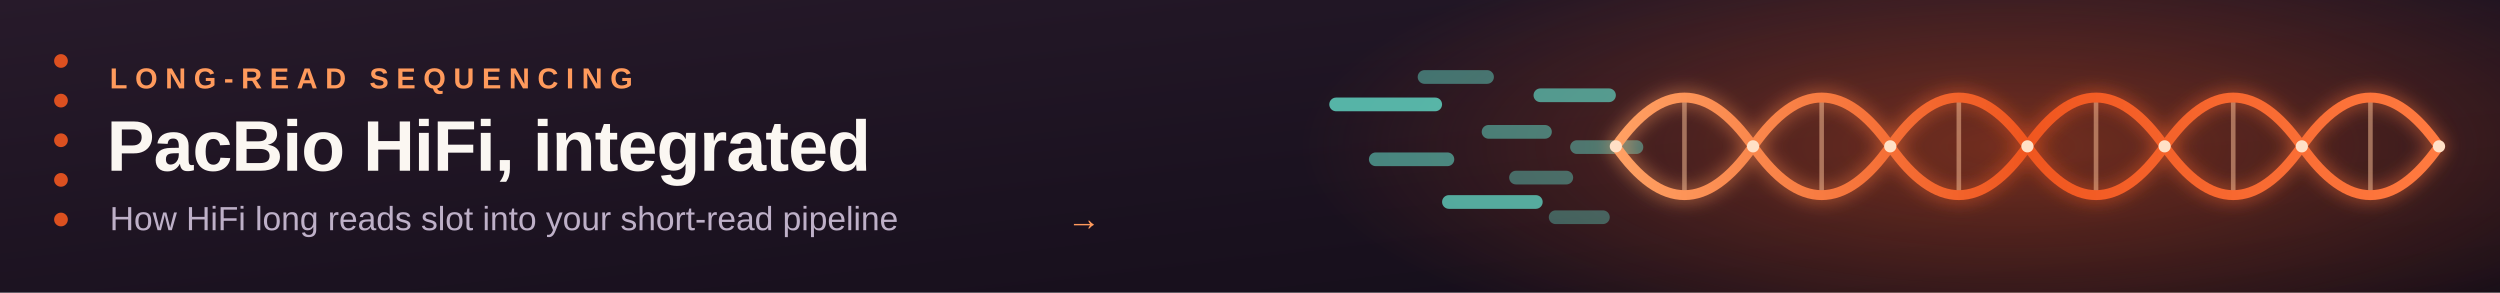
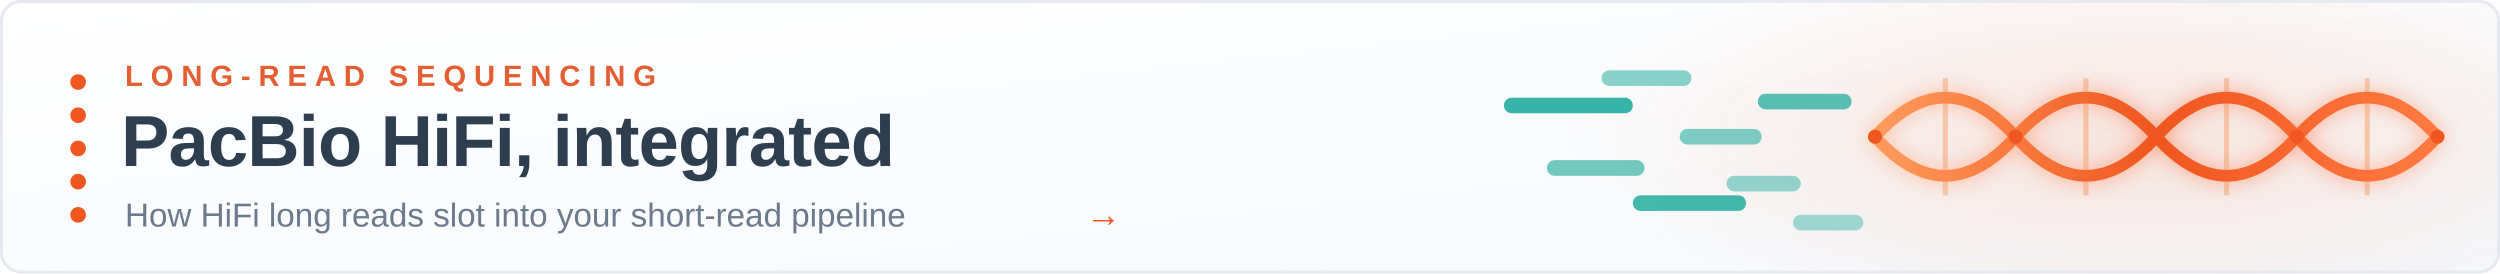
- <svg xmlns="http://www.w3.org/2000/svg" viewBox="0 0 1640 192" width="1640" height="192" fill="none" font-family="'Helvetica Neue', Arial, sans-serif">
+ <svg xmlns="http://www.w3.org/2000/svg" viewBox="0 0 1280 140" width="1280" height="140" fill="none" font-family="'Helvetica Neue', Arial, sans-serif">
  <defs>
    <linearGradient id="bg" x1="0" y1="0" x2="1" y2="1">
-       <stop offset="0" stop-color="#271A2A" />
-       <stop offset="0.55" stop-color="#1B1220" />
-       <stop offset="1" stop-color="#130D18" />
+       <stop offset="0" stop-color="#FFFFFF" />
+       <stop offset="1" stop-color="#F5F8FB" />
    </linearGradient>
    <linearGradient id="orange" x1="0" y1="0" x2="1" y2="0">
-       <stop offset="0" stop-color="#FFA063" />
+       <stop offset="0" stop-color="#FF9A5C" />
      <stop offset="0.5" stop-color="#F0561F" />
      <stop offset="1" stop-color="#FF7A40" />
    </linearGradient>
    <radialGradient id="glow" cx="0.5" cy="0.5" r="0.5">
-       <stop offset="0" stop-color="#F0561F" stop-opacity="0.42" />
+       <stop offset="0" stop-color="#F0561F" stop-opacity="0.14" />
      <stop offset="1" stop-color="#F0561F" stop-opacity="0" />
    </radialGradient>
-     <filter id="soft" x="-25%" y="-60%" width="150%" height="220%">
-       <feGaussianBlur stdDeviation="6" />
+     <filter id="soft" x="-25%" y="-70%" width="150%" height="240%">
+       <feGaussianBlur stdDeviation="5" />
    </filter>
  </defs>
-   <rect width="1640" height="192" fill="url(#bg)" />
-   <ellipse cx="1320" cy="96" rx="470" ry="150" fill="url(#glow)" />
-   <g fill="#F0561F" opacity="0.9">
-     <circle cx="40" cy="40" r="4.5" />
-     <circle cx="40" cy="66" r="4.5" />
-     <circle cx="40" cy="92" r="4.5" />
-     <circle cx="40" cy="118" r="4.5" />
-     <circle cx="40" cy="144" r="4.5" />
+   <rect x="0.5" y="0.5" width="1279" height="139" rx="10" fill="url(#bg)" />
+   <ellipse cx="1090" cy="70" rx="290" ry="96" fill="url(#glow)" />
+   <rect x="0.75" y="0.75" width="1278.5" height="138.5" rx="10" fill="none" stroke="#E6EAF0" stroke-width="1.5" />
+   <g fill="#F0561F">
+     <circle cx="40" cy="42" r="4" />
+     <circle cx="40" cy="59" r="4" />
+     <circle cx="40" cy="76" r="4" />
+     <circle cx="40" cy="93" r="4" />
+     <circle cx="40" cy="110" r="4" />
  </g>
-   <g fill="#5FD0BE">
-     <rect x="872" y="64" width="74" height="9" rx="4.5" opacity="0.85" />
-     <rect x="898" y="100" width="56" height="9" rx="4.5" opacity="0.6" />
-     <rect x="930" y="46" width="50" height="9" rx="4.5" opacity="0.5" />
-     <rect x="946" y="128" width="66" height="9" rx="4.5" opacity="0.8" />
-     <rect x="972" y="82" width="46" height="9" rx="4.5" opacity="0.55" />
-     <rect x="990" y="112" width="42" height="9" rx="4.5" opacity="0.45" />
-     <rect x="1006" y="58" width="54" height="9" rx="4.5" opacity="0.7" />
-     <rect x="1016" y="138" width="40" height="9" rx="4.5" opacity="0.4" />
-     <rect x="1030" y="92" width="48" height="9" rx="4.5" opacity="0.5" />
+   <g fill="#16A79A">
+     <rect x="770" y="50" width="66" height="8" rx="4" opacity="0.85" />
+     <rect x="792" y="82" width="50" height="8" rx="4" opacity="0.6" />
+     <rect x="820" y="36" width="46" height="8" rx="4" opacity="0.5" />
+     <rect x="836" y="100" width="58" height="8" rx="4" opacity="0.8" />
+     <rect x="860" y="66" width="42" height="8" rx="4" opacity="0.55" />
+     <rect x="884" y="90" width="38" height="8" rx="4" opacity="0.45" />
+     <rect x="900" y="48" width="48" height="8" rx="4" opacity="0.7" />
+     <rect x="918" y="110" width="36" height="8" rx="4" opacity="0.4" />
  </g>
-   <g stroke="url(#orange)" stroke-width="8" stroke-linecap="round" filter="url(#soft)" opacity="0.6">
-     <path d="M1060 96 Q1105 32 1150 96 Q1195 160 1240 96 Q1285 32 1330 96 Q1375 160 1420 96 Q1465 32 1510 96 Q1555 160 1600 96" />
-     <path d="M1060 96 Q1105 160 1150 96 Q1195 32 1240 96 Q1285 160 1330 96 Q1375 32 1420 96 Q1465 160 1510 96 Q1555 32 1600 96" />
+   <g stroke="url(#orange)" stroke-width="7" stroke-linecap="round" filter="url(#soft)" opacity="0.45">
+     <path d="M960 70 Q996 30 1032 70 Q1068 110 1104 70 Q1140 30 1176 70 Q1212 110 1248 70" />
+     <path d="M960 70 Q996 110 1032 70 Q1068 30 1104 70 Q1140 110 1176 70 Q1212 30 1248 70" />
  </g>
-   <g stroke="#FFC49A" stroke-width="3" opacity="0.5">
-     <line x1="1105" y1="64" x2="1105" y2="128" />
-     <line x1="1195" y1="64" x2="1195" y2="128" />
-     <line x1="1285" y1="64" x2="1285" y2="128" />
-     <line x1="1375" y1="64" x2="1375" y2="128" />
-     <line x1="1465" y1="64" x2="1465" y2="128" />
-     <line x1="1555" y1="64" x2="1555" y2="128" />
+   <g stroke="#F4A574" stroke-width="2.6" opacity="0.55">
+     <line x1="996" y1="40" x2="996" y2="100" />
+     <line x1="1068" y1="40" x2="1068" y2="100" />
+     <line x1="1140" y1="40" x2="1140" y2="100" />
+     <line x1="1212" y1="40" x2="1212" y2="100" />
  </g>
-   <g stroke="url(#orange)" stroke-width="6.5" stroke-linecap="round">
-     <path d="M1060 96 Q1105 32 1150 96 Q1195 160 1240 96 Q1285 32 1330 96 Q1375 160 1420 96 Q1465 32 1510 96 Q1555 160 1600 96" />
-     <path d="M1060 96 Q1105 160 1150 96 Q1195 32 1240 96 Q1285 160 1330 96 Q1375 32 1420 96 Q1465 160 1510 96 Q1555 32 1600 96" />
+   <g stroke="url(#orange)" stroke-width="6" stroke-linecap="round">
+     <path d="M960 70 Q996 30 1032 70 Q1068 110 1104 70 Q1140 30 1176 70 Q1212 110 1248 70" />
+     <path d="M960 70 Q996 110 1032 70 Q1068 30 1104 70 Q1140 110 1176 70 Q1212 30 1248 70" />
  </g>
-   <g fill="#FFE0C6">
-     <circle cx="1060" cy="96" r="4" />
-     <circle cx="1150" cy="96" r="4" />
-     <circle cx="1240" cy="96" r="4" />
-     <circle cx="1330" cy="96" r="4" />
-     <circle cx="1420" cy="96" r="4" />
-     <circle cx="1510" cy="96" r="4" />
-     <circle cx="1600" cy="96" r="4" />
+   <g fill="#F0561F">
+     <circle cx="960" cy="70" r="3.6" />
+     <circle cx="1032" cy="70" r="3.6" />
+     <circle cx="1104" cy="70" r="3.6" />
+     <circle cx="1176" cy="70" r="3.6" />
+     <circle cx="1248" cy="70" r="3.6" />
  </g>
-   <text x="72" y="58" fill="#FF9A5C" font-size="19" font-weight="700" letter-spacing="5">LONG-READ SEQUENCING</text>
-   <text x="70" y="112" fill="#FBF7F2" font-size="47" font-weight="800" letter-spacing="-0.6">PacBio HiFi, integrated</text>
-   <text x="72" y="151" fill="#BEB0C8" font-size="22" font-weight="500">How HiFi long reads slot into your short-read pipeline</text>
-   <text x="700" y="151" fill="#FF9A5C" font-size="22" font-weight="700">→</text>
+   <text x="64" y="44" fill="#E35E33" font-size="15" font-weight="700" letter-spacing="4">LONG-READ SEQUENCING</text>
+   <text x="62" y="85" fill="#2C3E50" font-size="37" font-weight="800" letter-spacing="-0.4">PacBio HiFi, integrated</text>
+   <text x="64" y="116" fill="#6B7A8D" font-size="17" font-weight="500">How HiFi long reads slot into your short-read pipeline</text>
+   <text x="556" y="116" fill="#F0561F" font-size="18" font-weight="700">→</text>
</svg>
